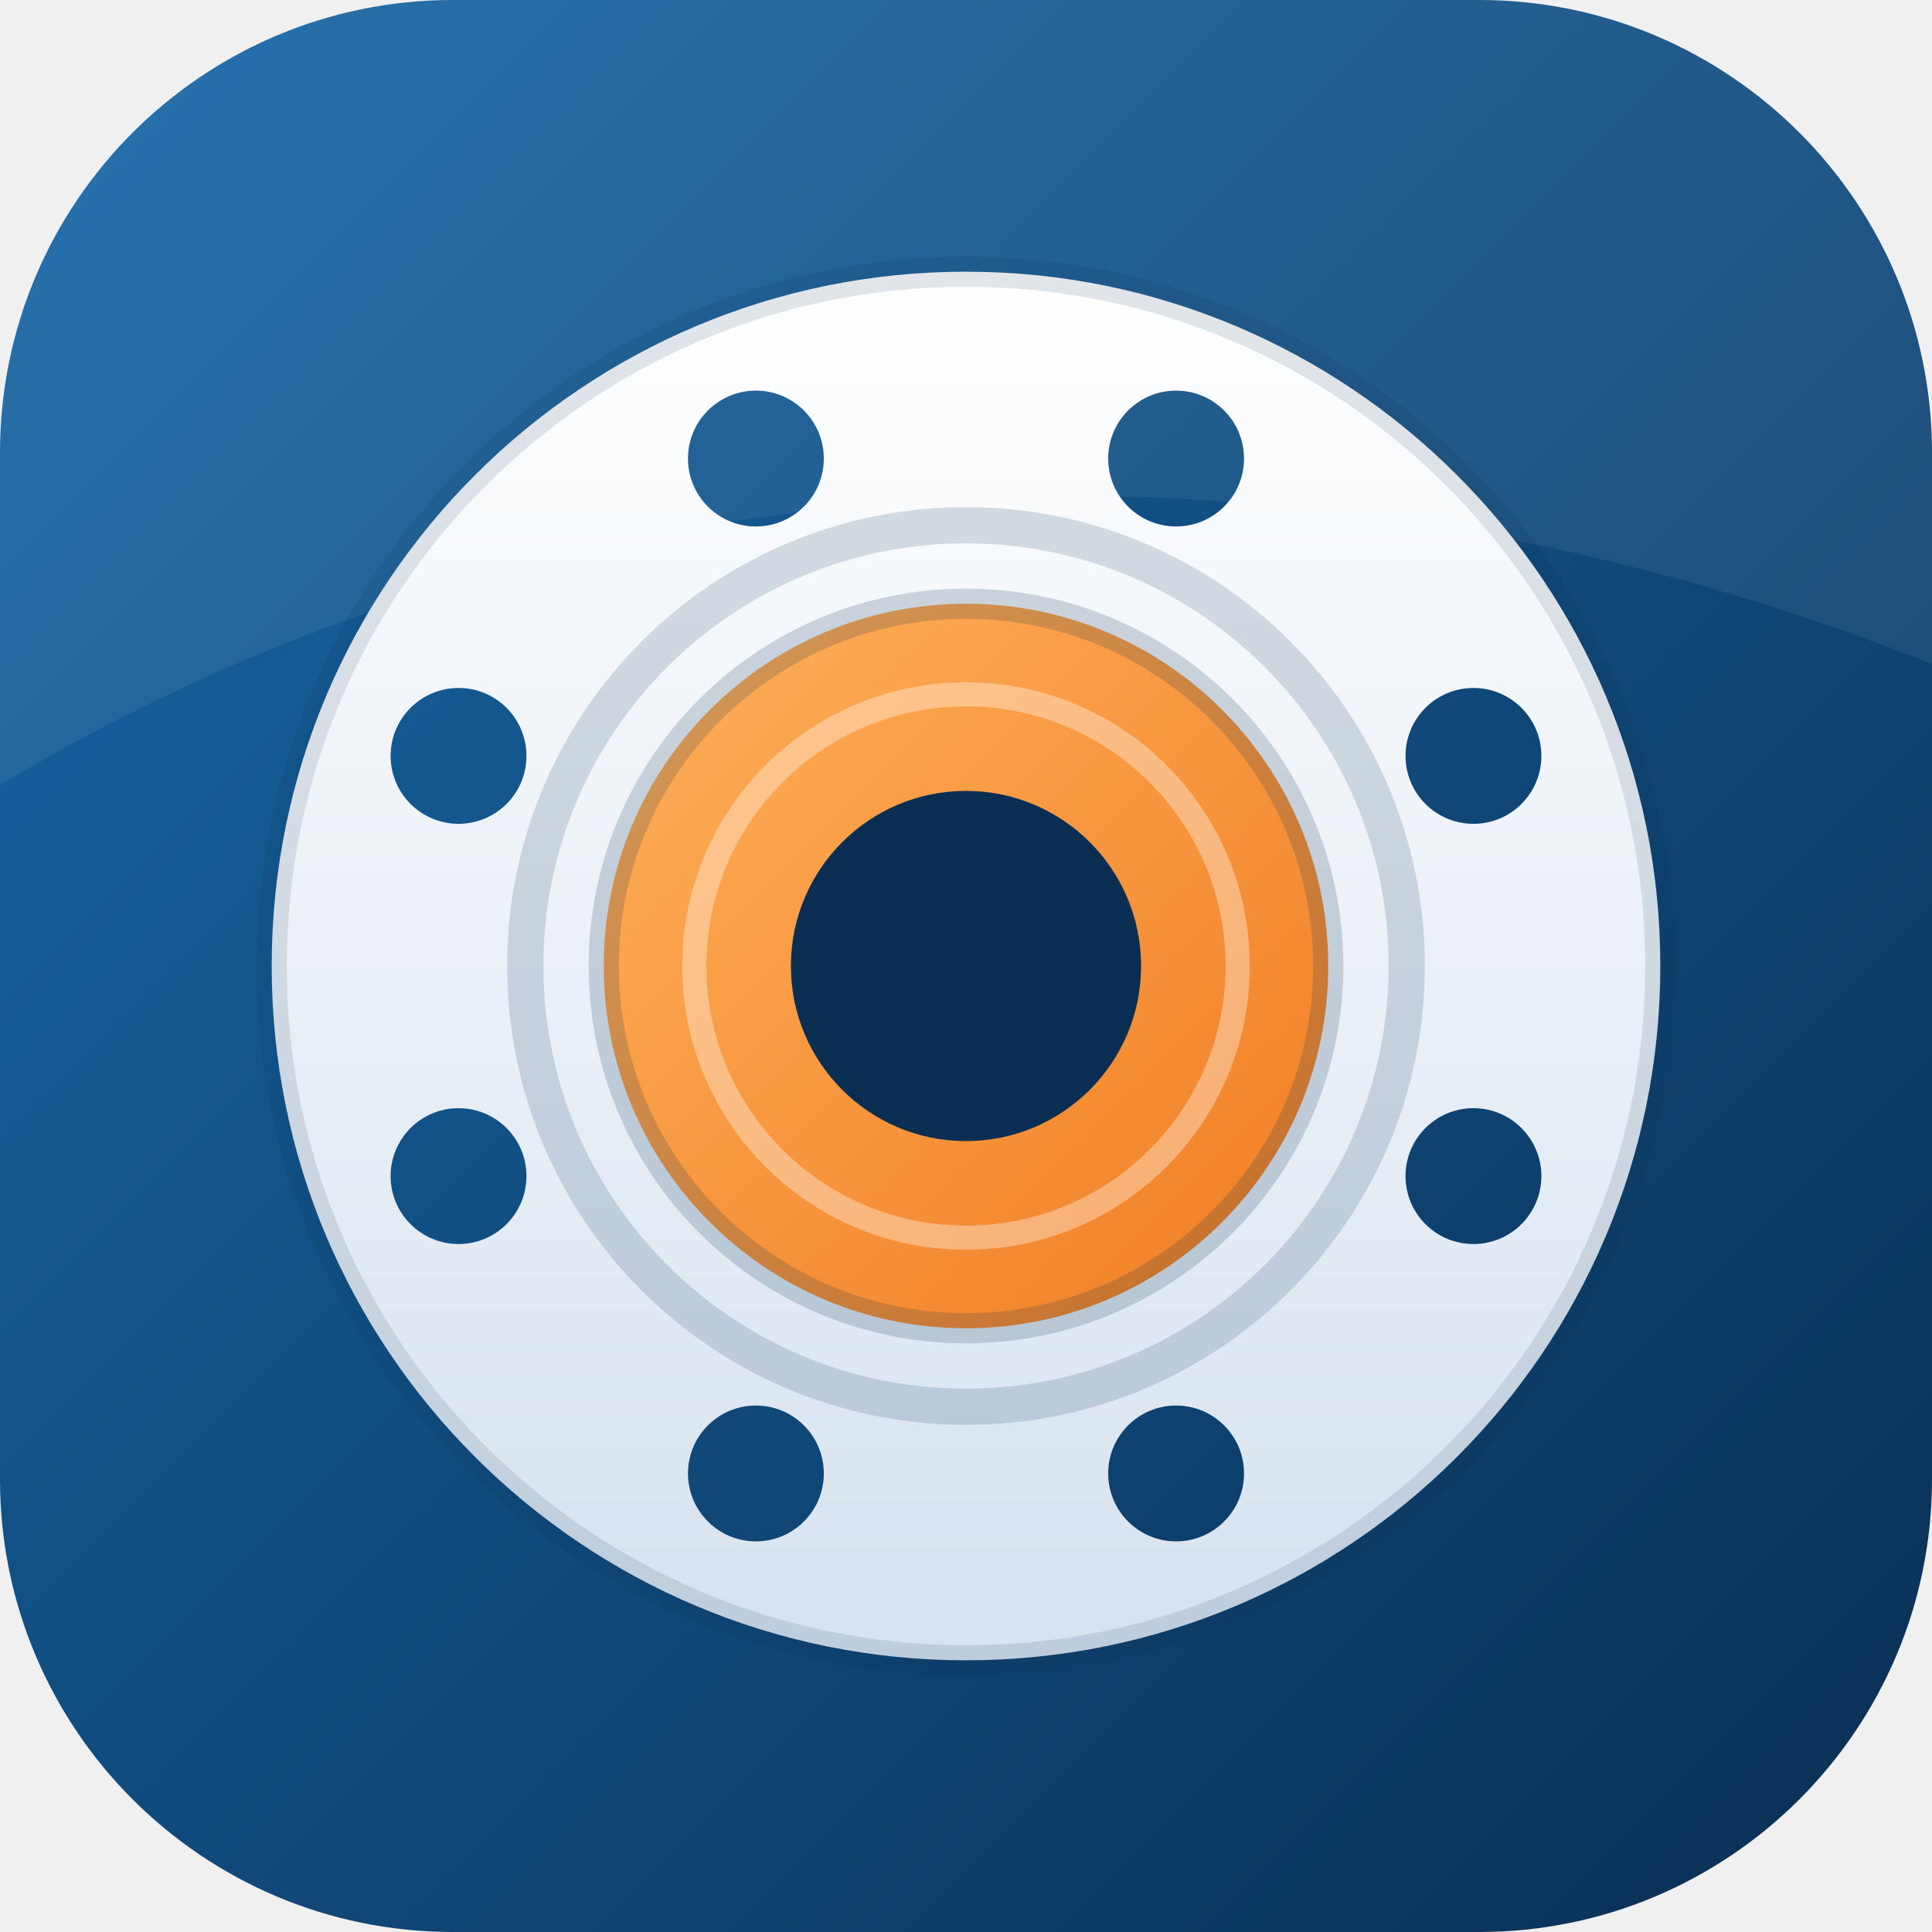
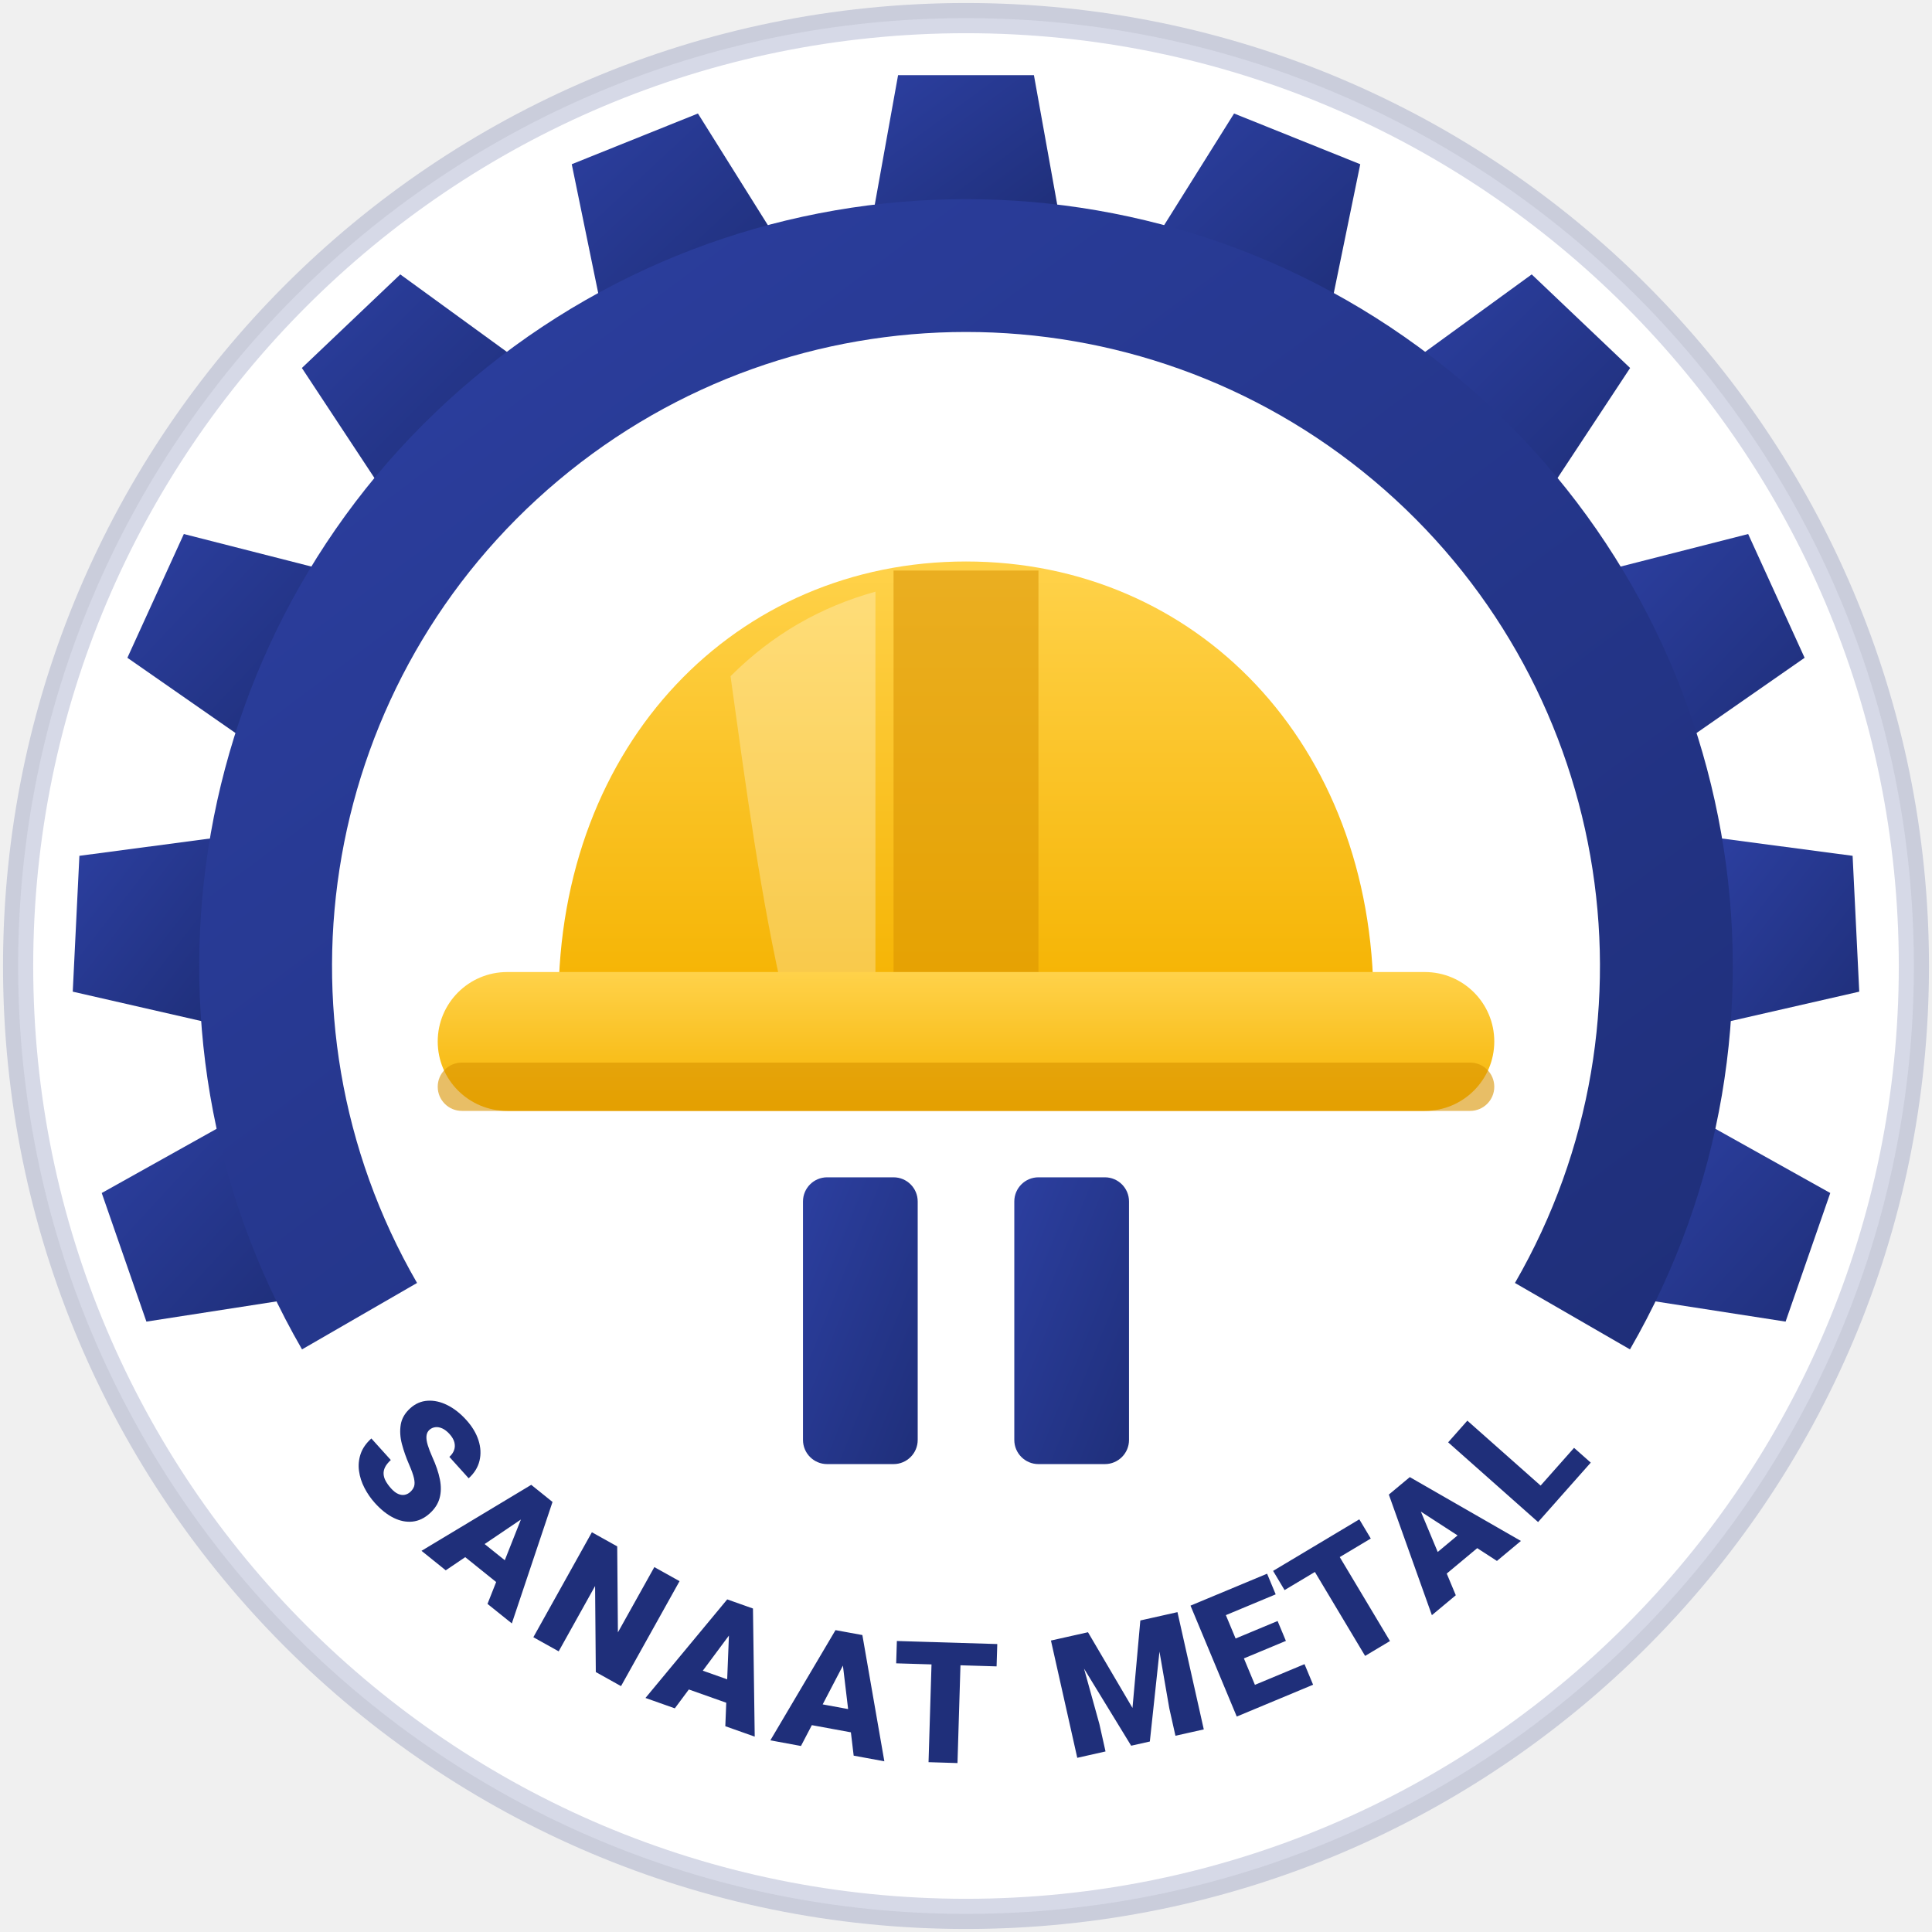
<svg xmlns="http://www.w3.org/2000/svg" viewBox="0 0 64 64" width="64" height="64" role="img" aria-label="Sanaat Metal">
  <g transform="translate(0 0) scale(1.0)">
    <defs>
-       <linearGradient id="abg" x1="0" y1="0" x2="1" y2="1">
-         <stop offset="0" stop-color="#1769aa" />
-         <stop offset="1" stop-color="#0a2e52" />
+       <linearGradient id="ag" x1="0" y1="0" x2="0" y2="1">
+         <stop offset="0" stop-color="#ffd24a" />
+         <stop offset="1" stop-color="#f5b301" />
      </linearGradient>
-       <linearGradient id="aor" x1="0" y1="0" x2="1" y2="1">
-         <stop offset="0" stop-color="#ffb15c" />
-         <stop offset="1" stop-color="#f07c22" />
+       <linearGradient id="an" x1="0" y1="0" x2="1" y2="1">
+         <stop offset="0" stop-color="#2c3fa0" />
+         <stop offset="1" stop-color="#1f2f7a" />
      </linearGradient>
-       <linearGradient id="ast" x1="0" y1="0" x2="0" y2="1">
-         <stop offset="0" stop-color="#ffffff" />
-         <stop offset="1" stop-color="#d6e2ef" />
-       </linearGradient>
-       <mask id="am">
-         <rect width="64" height="64" fill="#fff" />
-         <g fill="#000">
-           <circle cx="48.81" cy="38.96" r="2.25" />
-           <circle cx="38.96" cy="48.81" r="2.25" />
-           <circle cx="25.04" cy="48.81" r="2.25" />
-           <circle cx="15.19" cy="38.96" r="2.25" />
-           <circle cx="15.19" cy="25.04" r="2.25" />
-           <circle cx="25.04" cy="15.19" r="2.25" />
-           <circle cx="38.96" cy="15.19" r="2.25" />
-           <circle cx="48.81" cy="25.04" r="2.25" />
-         </g>
-       </mask>
    </defs>
-     <rect width="64" height="64" rx="15" fill="url(#abg)" />
-     <path d="M0 15A15 15 0 0 1 15 0H49A15 15 0 0 1 64 15V22C44 14 20 14 0 26Z" fill="#fff" opacity=".07" />
-     <circle cx="32" cy="32" r="23" fill="url(#ast)" mask="url(#am)" />
-     <circle cx="32" cy="32" r="23" fill="none" stroke="#0a2e52" stroke-opacity=".12" stroke-width="1" />
-     <circle cx="32" cy="32" r="14.6" fill="none" stroke="#0a2e52" stroke-opacity=".16" stroke-width="1.2" />
-     <circle cx="32" cy="32" r="12" fill="url(#aor)" />
-     <circle cx="32" cy="32" r="9" fill="none" stroke="#fff" stroke-opacity=".35" stroke-width=".8" />
-     <circle cx="32" cy="32" r="5.8" fill="#0a2e52" />
-     <circle cx="32" cy="32" r="12" fill="none" stroke="#0a2e52" stroke-opacity=".18" stroke-width="1" />
+     <circle cx="32" cy="32" r="31.4" fill="#fff" />
+     <circle cx="32" cy="32" r="31.4" fill="none" stroke="#1f2f7a" stroke-opacity=".18" stroke-width="1" />
+     <g fill="url(#an)">
+       <polygon points="9.36,43.08 4.85,43.78 3.37,39.52 7.36,37.29" />
+       <polygon points="6.87,33.87 2.41,32.85 2.63,28.35 7.16,27.75" />
+       <polygon points="7.97,24.40 4.22,21.79 6.09,17.69 10.52,18.82" />
+       <polygon points="12.52,16.01 10.00,12.19 13.26,9.09 16.96,11.78" />
+       <polygon points="19.86,9.92 18.94,5.44 23.12,3.76 25.55,7.64" />
+       <polygon points="28.94,6.99 29.75,2.49 34.25,2.49 35.06,6.99" />
+       <polygon points="38.45,7.64 40.88,3.76 45.06,5.44 44.14,9.92" />
+       <polygon points="47.04,11.78 50.74,9.09 54.00,12.19 51.48,16.01" />
+       <polygon points="53.48,18.82 57.91,17.69 59.78,21.79 56.03,24.40" />
+       <polygon points="56.84,27.75 61.37,28.35 61.59,32.85 57.13,33.87" />
+       <polygon points="56.64,37.29 60.63,39.52 59.15,43.78 54.64,43.08" />
+     </g>
+     <path d="M11.91 43.60A23.2 23.2 0 1 1 52.09 43.60" fill="none" stroke="url(#an)" stroke-width="4.4" />
+     <path d="M18.5 33.2C18.5 24.6 24.4 18.6 32 18.6S45.5 24.6 45.5 33.2Z" fill="url(#ag)" />
+     <path d="M29.6 18.9H34.4V33.2H29.6Z" fill="#d99200" opacity=".55" />
+     <path d="M24.2 22.4C25.6 21 27.2 20.1 29 19.6V33.2H26C25.2 29.8 24.7 26 24.2 22.4Z" fill="#fff" opacity=".28" />
+     <rect x="14.5" y="32.2" width="35" height="4.6" rx="2.3" fill="url(#ag)" />
+     <rect x="14.5" y="35.2" width="35" height="1.6" rx=".8" fill="#d99200" opacity=".6" />
+     <rect x="26.6" y="39" width="3.8" height="9.5" rx=".8" fill="url(#an)" />
+     <rect x="33.6" y="39" width="3.8" height="9.5" rx=".8" fill="url(#an)" />
+     <path d="M13.589 49.424Q13.682 49.34 13.717 49.239Q13.751 49.138 13.714 48.969Q13.677 48.8 13.551 48.512Q13.404 48.174 13.314 47.836Q13.225 47.499 13.275 47.194Q13.324 46.89 13.59 46.65Q13.844 46.421 14.164 46.401Q14.485 46.38 14.818 46.546Q15.151 46.711 15.446 47.038Q15.739 47.362 15.851 47.713Q15.963 48.063 15.884 48.39Q15.805 48.717 15.525 48.97L14.886 48.261Q14.998 48.161 15.042 48.038Q15.086 47.915 15.052 47.78Q15.018 47.645 14.894 47.507Q14.773 47.373 14.65 47.318Q14.527 47.263 14.417 47.278Q14.306 47.293 14.225 47.366Q14.138 47.445 14.127 47.572Q14.117 47.699 14.17 47.872Q14.223 48.045 14.32 48.263Q14.505 48.668 14.572 49.007Q14.639 49.347 14.562 49.627Q14.486 49.908 14.236 50.133Q13.97 50.373 13.662 50.405Q13.353 50.436 13.036 50.279Q12.719 50.121 12.42 49.79Q12.215 49.563 12.074 49.29Q11.933 49.018 11.893 48.73Q11.853 48.443 11.946 48.165Q12.04 47.887 12.302 47.651L12.946 48.365Q12.817 48.483 12.758 48.598Q12.7 48.713 12.707 48.828Q12.713 48.944 12.778 49.062Q12.843 49.181 12.956 49.307Q13.079 49.443 13.194 49.49Q13.308 49.538 13.409 49.517Q13.51 49.496 13.589 49.424ZM17.493 50.176 14.766 52.019 13.963 51.373 17.598 49.187 18.107 49.596ZM16.149 53.131 17.361 50.07 17.787 49.339 18.303 49.754 16.955 53.778ZM17.05 51.949 16.585 52.527 14.994 51.247 15.458 50.67ZM22.511 52.378 20.572 55.855 19.737 55.389 19.713 52.539 18.507 54.703 17.668 54.235 19.607 50.758 20.446 51.226 20.469 54.075 21.676 51.912ZM24.318 53.95 22.354 56.591 21.382 56.247 24.09 52.982 24.706 53.2ZM24.027 57.183 24.158 53.894 24.319 53.063 24.943 53.284 25.001 57.528ZM24.486 55.77 24.239 56.469 22.313 55.787 22.561 55.089ZM28.056 54.92 26.533 57.838 25.519 57.651 27.677 54 28.32 54.118ZM28.279 58.158 27.889 54.889 27.916 54.044 28.567 54.163 29.295 58.345ZM28.509 56.691 28.375 57.42 26.366 57.051 26.5 56.322ZM31.839 54.424 31.718 58.404 30.759 58.374 30.88 54.395ZM33.036 54.461 33.013 55.201 29.687 55.1 29.71 54.36ZM35.278 54.241 36.041 54.07 37.515 56.578 37.775 53.68 38.538 53.509 38.09 57.69 37.471 57.829ZM34.814 54.345 35.603 54.168 36.419 57.112 36.622 58.019 35.686 58.23ZM38.213 53.582 39.005 53.404 39.877 57.289 38.938 57.499 38.735 56.592ZM43.214 55.127 43.498 55.809 41.54 56.625 41.256 55.944ZM40.323 52.819 41.855 56.494 40.969 56.863 39.437 53.189ZM42.322 53.698 42.597 54.357 40.891 55.068 40.616 54.409ZM41.974 52.131 42.259 52.815 40.293 53.635 40.008 52.951ZM44.001 50.945 46.045 54.362 45.221 54.854 43.177 51.438ZM45.029 50.33 45.409 50.966 42.553 52.674 42.173 52.038ZM46.957 49.808 48.225 52.845 47.433 53.505 46.007 49.51 46.509 49.092ZM49.588 51.708 46.826 49.917 46.194 49.354 46.702 48.931 50.382 51.046ZM48.607 50.593 49.082 51.162 47.513 52.47 47.039 51.901ZM52.143 47.962 52.696 48.451 51.361 49.957 50.808 49.468ZM48.608 47.061 51.588 49.702 50.951 50.42 47.972 47.779Z" fill="#1f2f7a" />
  </g>
</svg>
